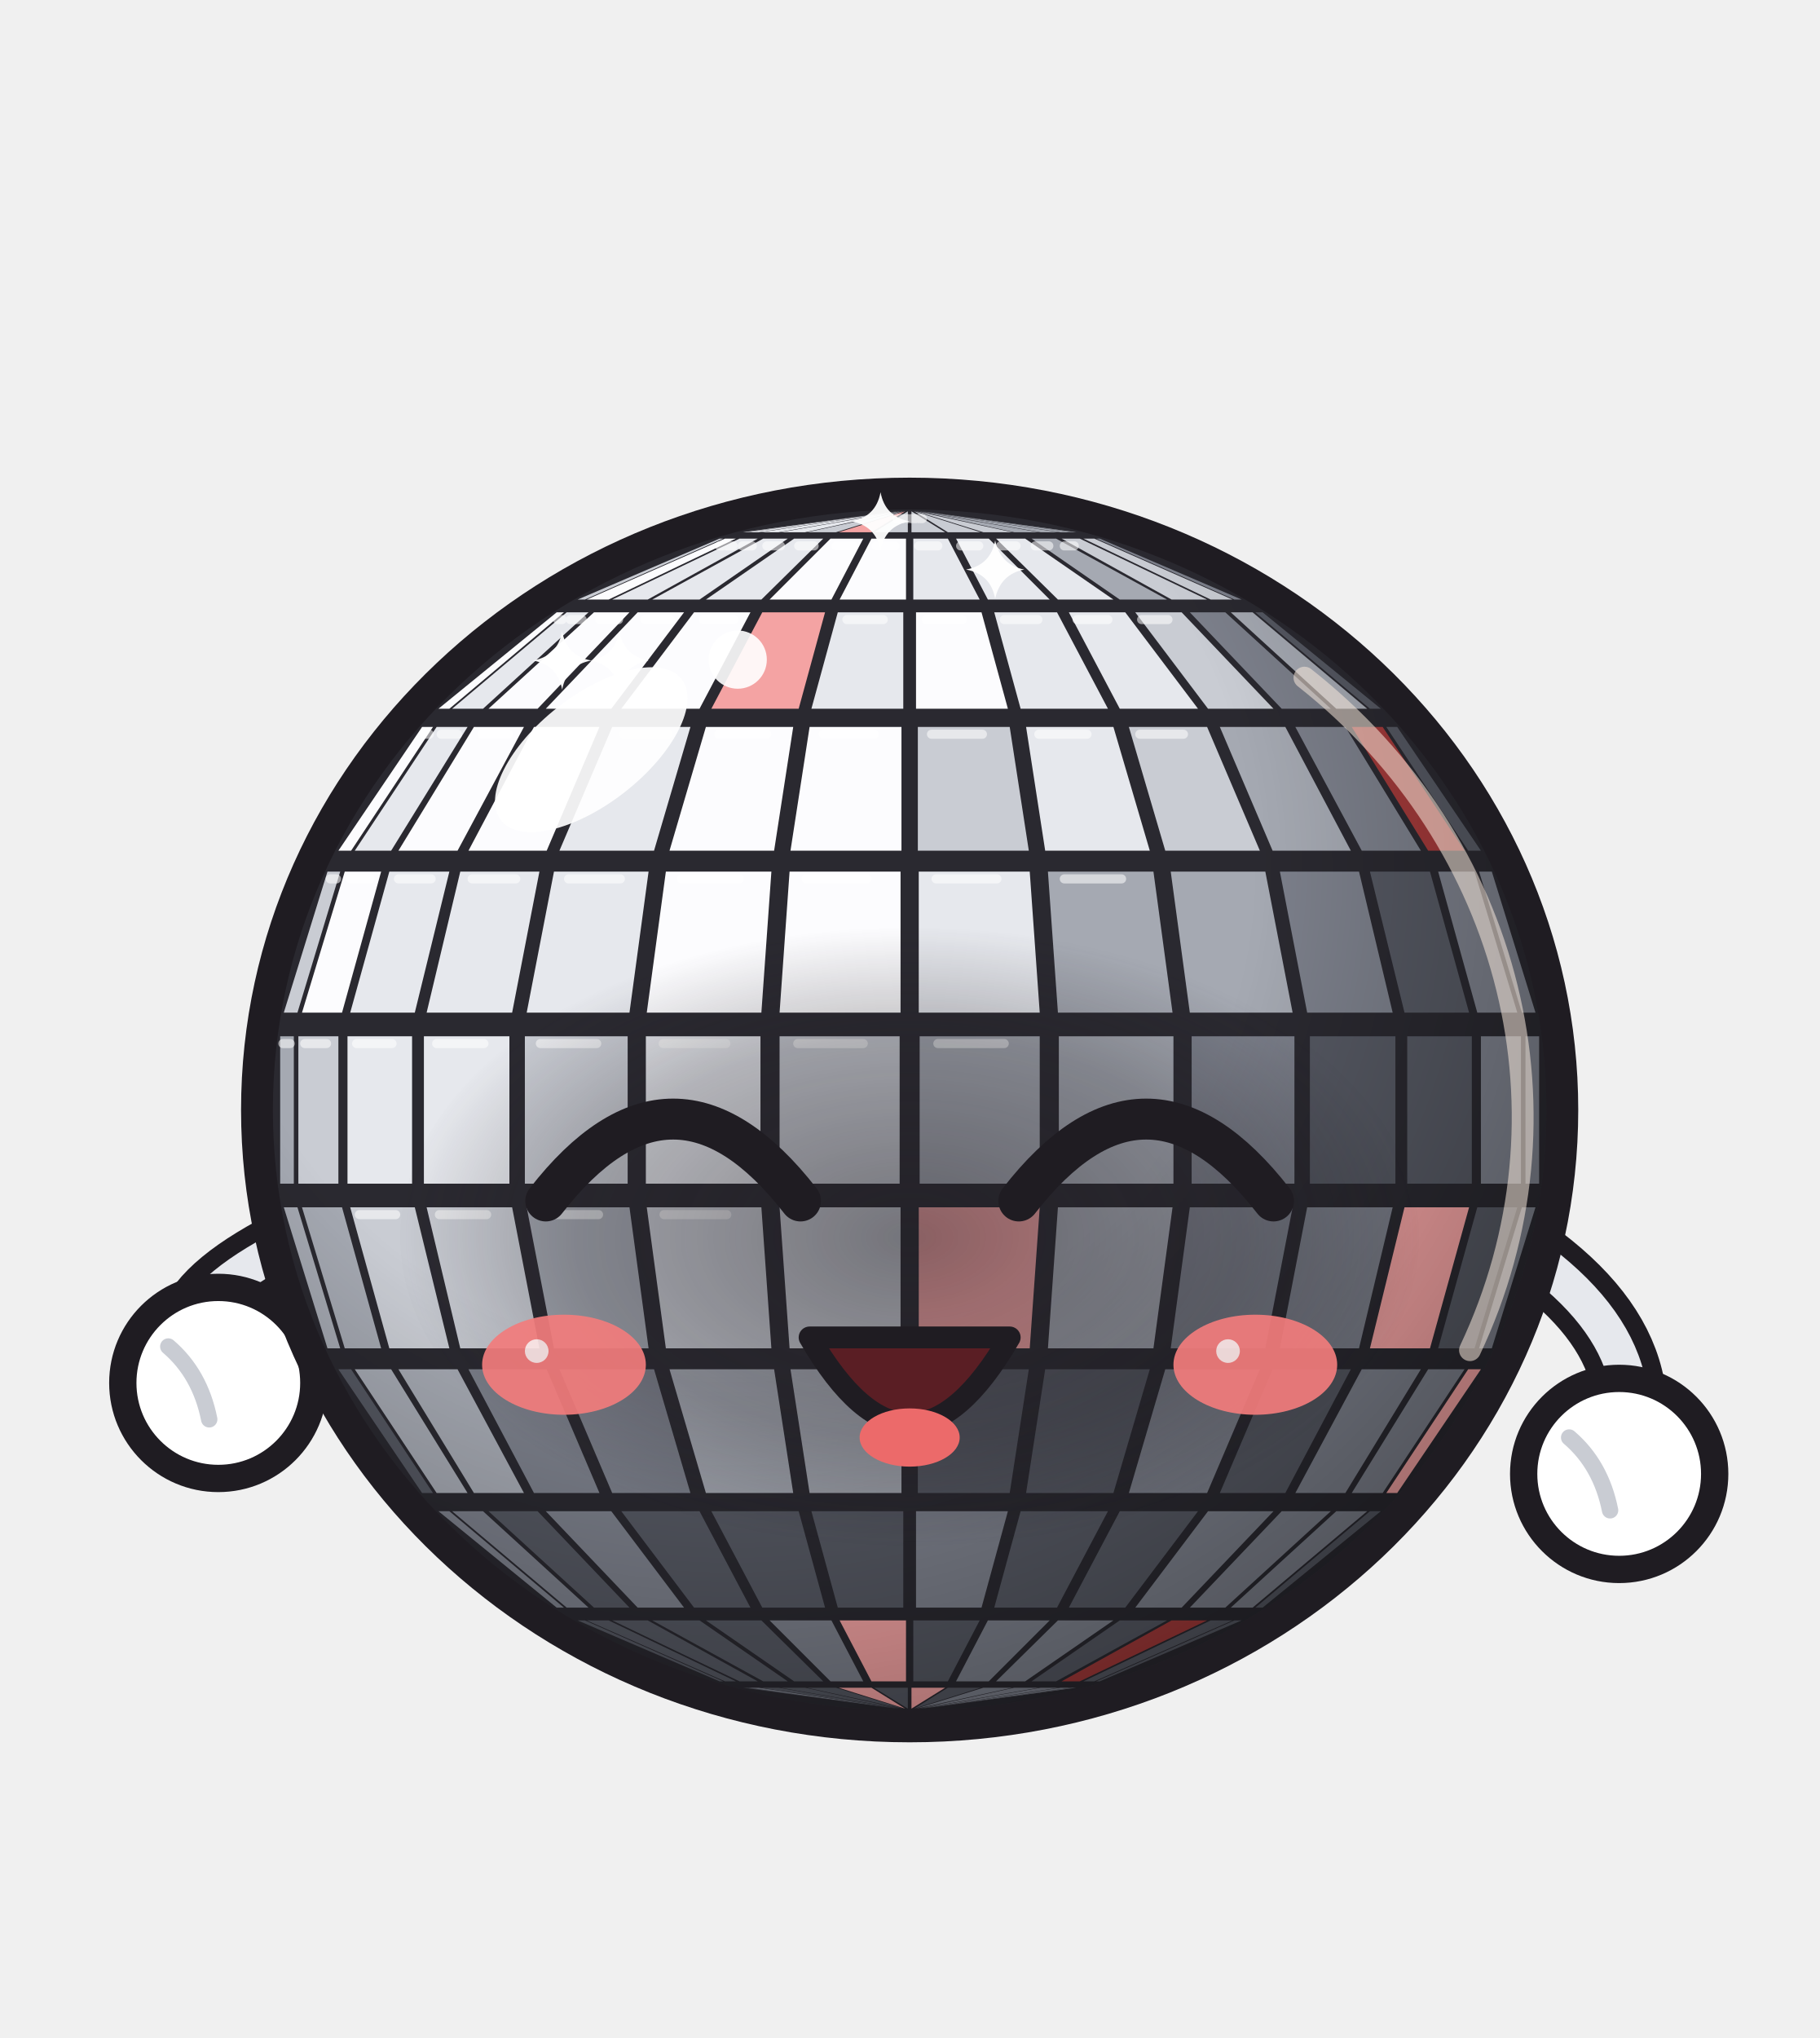
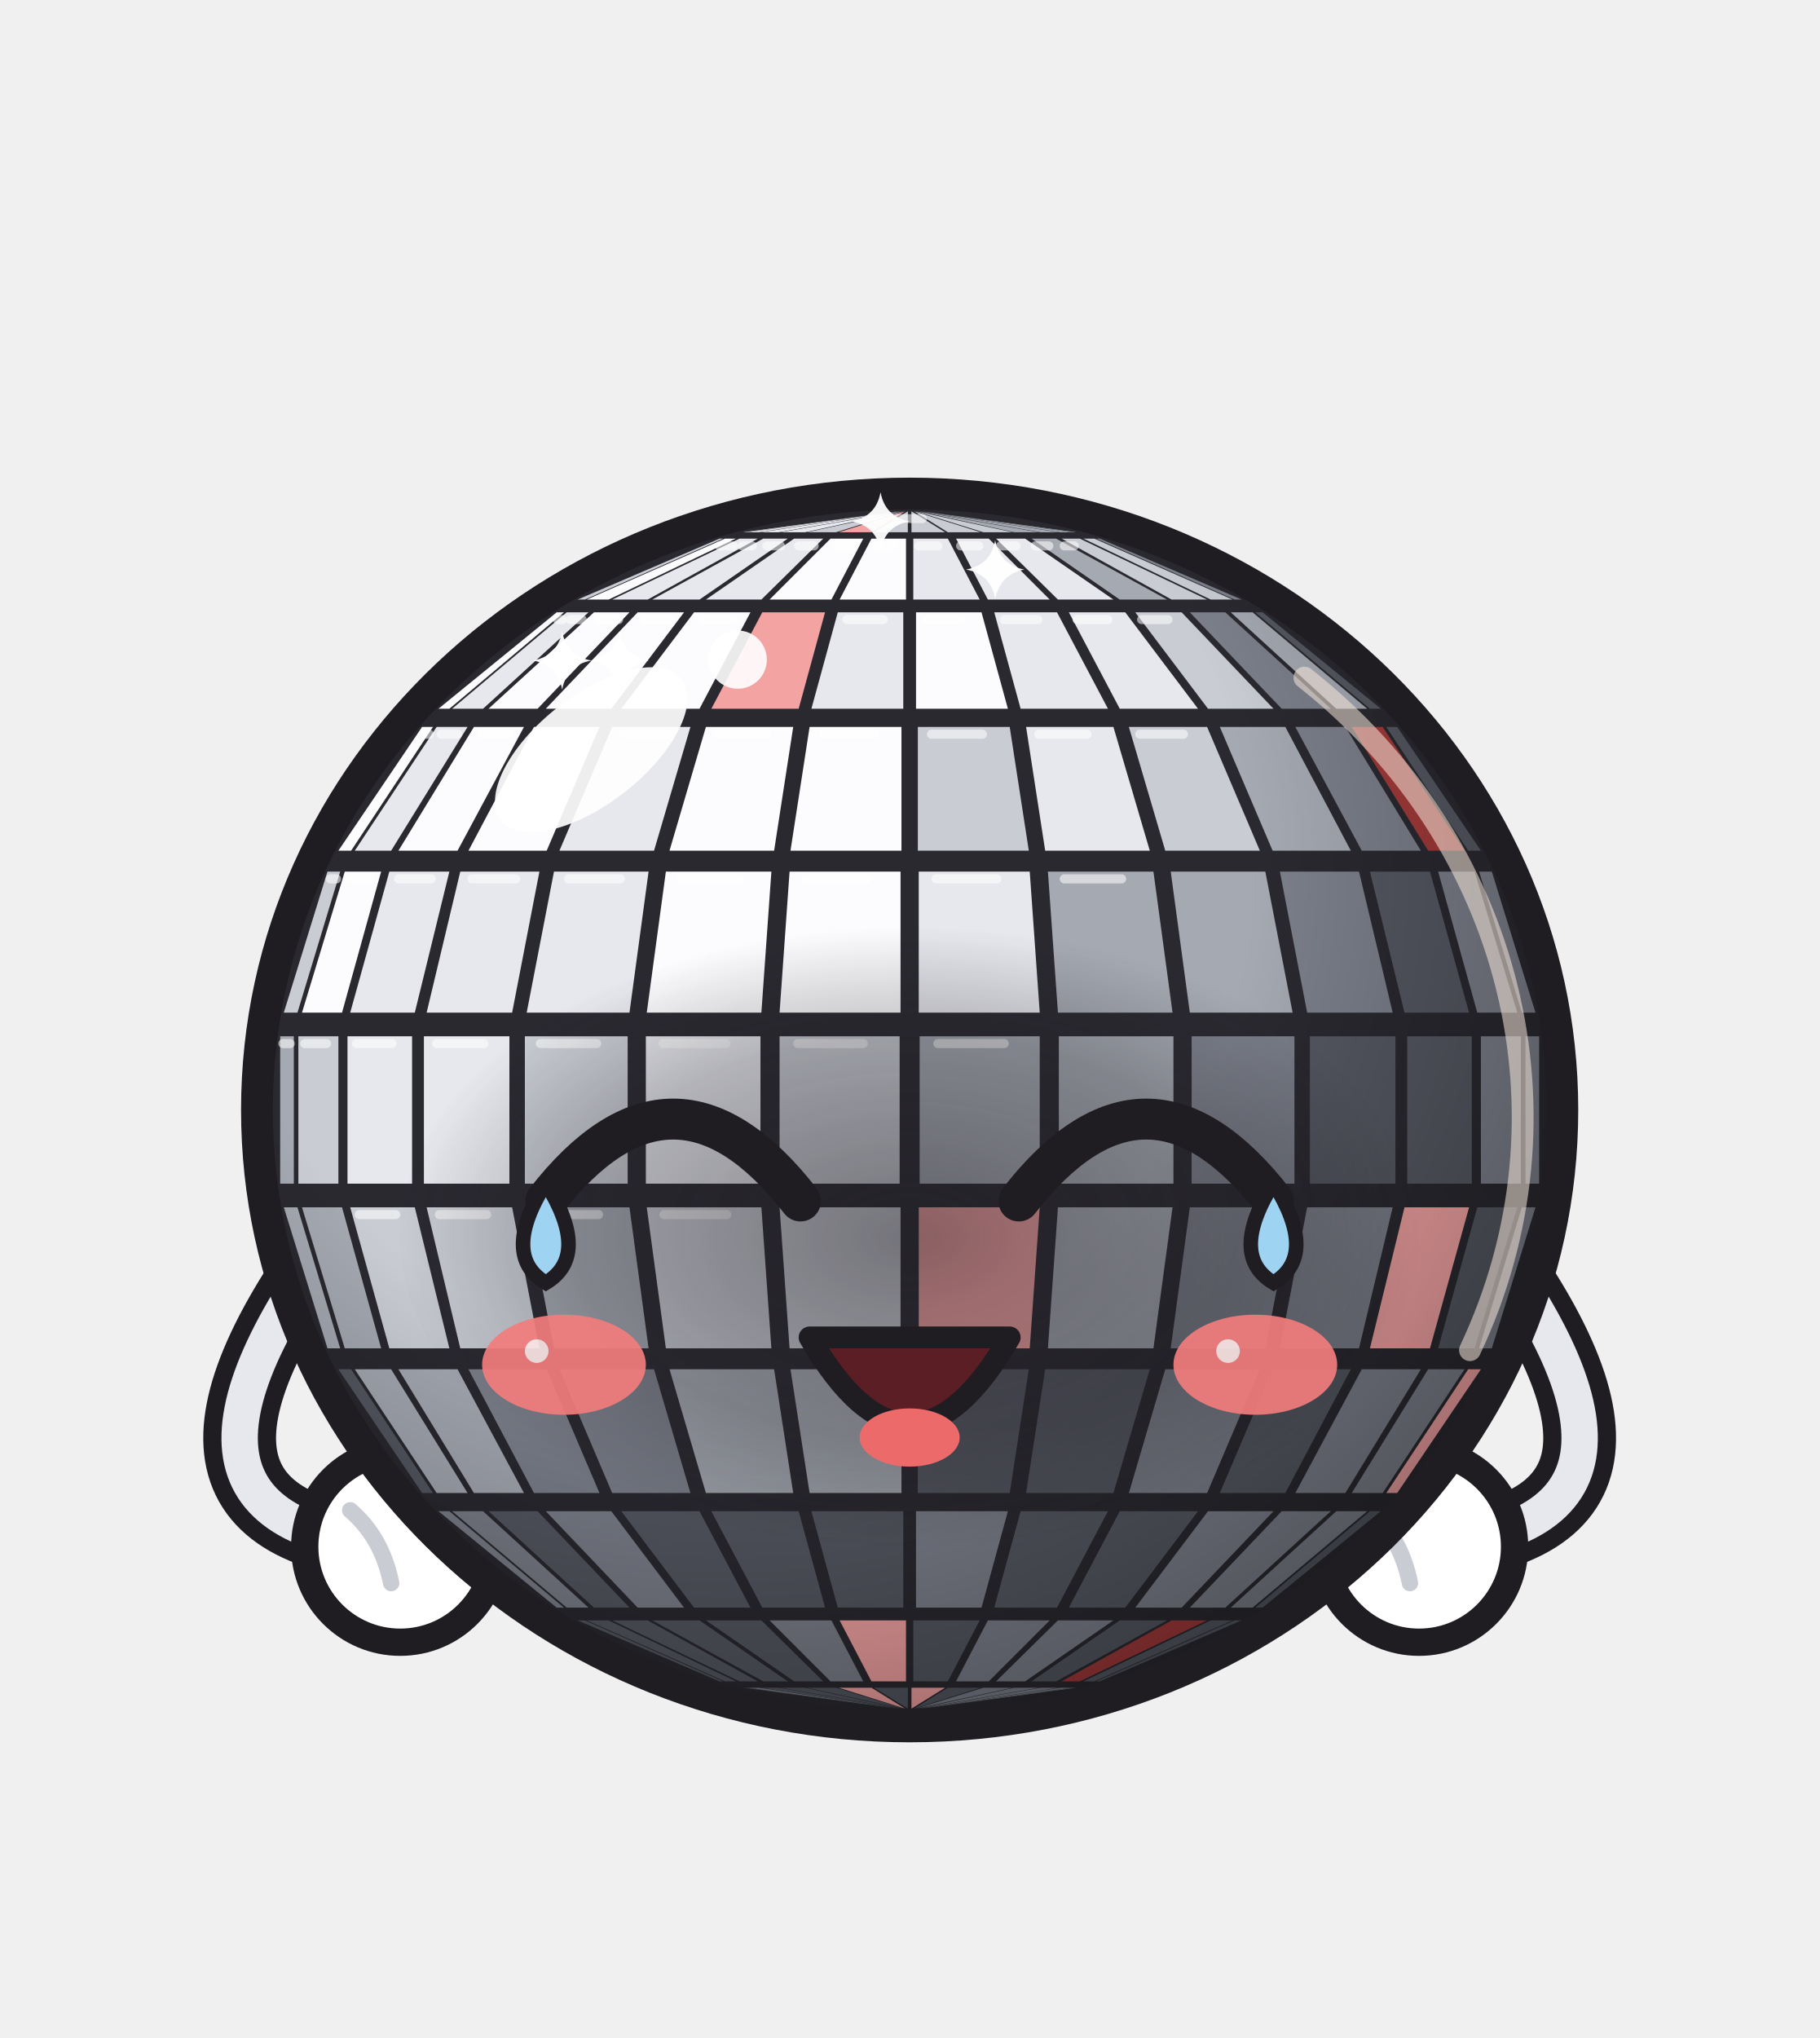
- <svg xmlns="http://www.w3.org/2000/svg" viewBox="0 0 200 224" role="img" aria-label="Globinho espiando do canto da tela">
-   <style>*{transform-box:view-box}.espia{transform-origin:100px 190px}.espia{animation:ri .22s ease-in-out infinite alternate}@keyframes ri{from{transform:rotate(-7deg) translateY(0)}to{transform:rotate(-3deg) translateY(-3px)}}.braco-esq{animation:tchau 1s ease-in-out infinite alternate}@keyframes tchau{from{transform:rotate(0)}to{transform:rotate(24deg)}}@media (prefers-reduced-motion: reduce){*{animation:none!important}}</style>
+ <svg xmlns="http://www.w3.org/2000/svg" viewBox="0 0 200 224" role="img" aria-label="Globinho gargalhando">
+   <style>*{transform-box:view-box}.espia{transform-origin:100px 190px;animation:ri .16s ease-in-out infinite alternate}@keyframes ri{from{transform:rotate(-9deg) translateY(0)}to{transform:rotate(-1deg) translateY(-5px)}}.lagrima{animation:lag .8s ease-in infinite}.l1{animation-delay:.4s}@keyframes lag{0%{transform:translate(0,0);opacity:0}20%{opacity:1}100%{transform:translate(0,22px);opacity:0}}@media (prefers-reduced-motion: reduce){*{animation:none!important}}</style>
  <defs>
-     <clipPath id="cVri">
+     <clipPath id="cR5">
      <ellipse cx="100" cy="122" rx="70" ry="66" />
    </clipPath>
-     <radialGradient id="sVri" cx="0.36" cy="0.3" r="0.82">
+     <radialGradient id="sR5" cx="0.36" cy="0.3" r="0.82">
      <stop offset="0.5" stop-color="#000" stop-opacity="0" />
      <stop offset="1" stop-color="#000" stop-opacity="0.4" />
    </radialGradient>
-     <radialGradient id="rVri" cx="0.5" cy="0.5" r="0.5">
+     <radialGradient id="rR5" cx="0.5" cy="0.5" r="0.5">
      <stop offset="0" stop-color="#1F1C22" stop-opacity="0.5" />
      <stop offset="0.65" stop-color="#1F1C22" stop-opacity="0.26" />
      <stop offset="1" stop-color="#1F1C22" stop-opacity="0" />
    </radialGradient>
-     <radialGradient id="iVri" cx="0.5" cy="0.35" r="0.7">
+     <radialGradient id="iR5" cx="0.5" cy="0.35" r="0.7">
      <stop offset="0" stop-color="#3A2A30" />
      <stop offset="0.7" stop-color="#1F1C22" />
      <stop offset="1" stop-color="#120F14" />
    </radialGradient>
-     <linearGradient id="tVri" x1="0" y1="0" x2="1" y2="0">
+     <linearGradient id="tR5" x1="0" y1="0" x2="1" y2="0">
      <stop offset="0" stop-color="#7C808B" />
      <stop offset="0.35" stop-color="#FCFCFE" />
      <stop offset="1" stop-color="#A5A9B2" />
    </linearGradient>
  </defs>
  <g class="espia">
    <g class="braco braco-esq" style="transform-origin:38px 134px">
-       <path d="M38,134 Q14,144 24,152" fill="none" stroke="#1F1C22" stroke-width="8" stroke-linecap="round" />
-       <path d="M38,134 Q14,144 24,152" fill="none" stroke="#E6E8ED" stroke-width="4" stroke-linecap="round" />
-       <circle cx="24" cy="152" r="10.5" fill="#FFFFFF" stroke="#1F1C22" stroke-width="3" />
-       <path d="M18.5,148 Q22,151 23,156" fill="none" stroke="#C9CCD3" stroke-width="1.8" stroke-linecap="round" />
-       <circle cx="27.5" cy="148" r="2.2" fill="#fff" />
+       <path d="M38,134 Q12,168 44,170" fill="none" stroke="#1F1C22" stroke-width="8" stroke-linecap="round" />
+       <path d="M38,134 Q12,168 44,170" fill="none" stroke="#E6E8ED" stroke-width="4" stroke-linecap="round" />
+       <circle cx="44" cy="170" r="10.5" fill="#FFFFFF" stroke="#1F1C22" stroke-width="3" />
+       <path d="M38.5,166 Q42,169 43,174" fill="none" stroke="#C9CCD3" stroke-width="1.8" stroke-linecap="round" />
+       <circle cx="47.5" cy="166" r="2.2" fill="#fff" />
    </g>
    <g class="braco braco-dir" style="transform-origin:162px 134px">
-       <path d="M162,134 Q184,146 178,162" fill="none" stroke="#1F1C22" stroke-width="8" stroke-linecap="round" />
-       <path d="M162,134 Q184,146 178,162" fill="none" stroke="#E6E8ED" stroke-width="4" stroke-linecap="round" />
-       <circle cx="178" cy="162" r="10.5" fill="#FFFFFF" stroke="#1F1C22" stroke-width="3" />
-       <path d="M172.5,158 Q176,161 177,166" fill="none" stroke="#C9CCD3" stroke-width="1.8" stroke-linecap="round" />
-       <circle cx="181.5" cy="158" r="2.2" fill="#fff" />
+       <path d="M162,134 Q188,168 156,170" fill="none" stroke="#1F1C22" stroke-width="8" stroke-linecap="round" />
+       <path d="M162,134 Q188,168 156,170" fill="none" stroke="#E6E8ED" stroke-width="4" stroke-linecap="round" />
+       <circle cx="156" cy="170" r="10.5" fill="#FFFFFF" stroke="#1F1C22" stroke-width="3" />
+       <path d="M150.5,166 Q154,169 155,174" fill="none" stroke="#C9CCD3" stroke-width="1.8" stroke-linecap="round" />
+       <circle cx="159.5" cy="166" r="2.2" fill="#fff" />
    </g>
    <g class="corpo">
      <ellipse cx="100" cy="122" rx="73.5" ry="69.5" fill="#1F1C22" />
-       <g class="facetas" clip-path="url(#cVri)">
+       <g class="facetas" clip-path="url(#cR5)">
        <ellipse cx="100" cy="122" rx="70" ry="66" fill="#2A2930" />
        <path d="M98.6,56.2 L98.6,56.2 L82.1,58.5 L81.7,58.5Z" fill="#E6E8ED" />
        <path d="M98.7,56.2 L98.7,56.2 L83.4,58.5 L82.2,58.5Z" fill="#E6E8ED" />
        <path d="M98.8,56.2 L98.8,56.2 L85.6,58.5 L83.6,58.5Z" fill="#E6E8ED" />
        <path d="M99.0,56.2 L99.0,56.2 L88.5,58.5 L85.8,58.5Z" fill="#E6E8ED" />
        <path d="M99.3,56.2 L99.3,56.2 L91.9,58.5 L88.7,58.5Z" fill="#C9CCD3" />
        <path d="M99.5,56.2 L99.5,56.2 L95.8,58.5 L92.2,58.5Z" fill="#F4A3A3" />
        <path d="M99.8,56.2 L99.8,56.2 L99.8,58.5 L96.1,58.5Z" fill="#C9CCD3" />
        <path d="M100.2,56.2 L100.2,56.2 L103.9,58.5 L100.2,58.5Z" fill="#C9CCD3" />
        <path d="M100.5,56.2 L100.5,56.2 L107.8,58.5 L104.2,58.5Z" fill="#C9CCD3" />
        <path d="M100.7,56.2 L100.7,56.2 L111.3,58.5 L108.1,58.5Z" fill="#C9CCD3" />
        <path d="M101.0,56.2 L101.0,56.2 L114.2,58.5 L111.5,58.5Z" fill="#A5A9B2" />
        <path d="M101.2,56.2 L101.2,56.2 L116.4,58.5 L114.4,58.5Z" fill="#A5A9B2" />
        <path d="M101.3,56.2 L101.3,56.2 L117.8,58.5 L116.6,58.5Z" fill="#A5A9B2" />
        <path d="M101.4,56.2 L101.4,56.2 L118.3,58.5 L117.9,58.5Z" fill="#A5A9B2" />
        <path d="M79.1,59.2 L79.5,59.2 L64.3,65.9 L63.5,65.9Z" fill="#C9CCD3" />
        <path d="M79.7,59.2 L80.9,59.2 L66.9,65.9 L64.5,65.9Z" fill="#FCFCFE" />
        <path d="M81.3,59.2 L83.3,59.2 L71.2,65.9 L67.3,65.9Z" fill="#E6E8ED" />
        <path d="M83.9,59.2 L86.6,59.2 L76.9,65.9 L71.7,65.9Z" fill="#E6E8ED" />
        <path d="M87.3,59.2 L90.5,59.2 L83.7,65.9 L77.6,65.9Z" fill="#E6E8ED" />
        <path d="M91.3,59.2 L94.9,59.2 L91.4,65.9 L84.6,65.9Z" fill="#FCFCFE" />
        <path d="M95.8,59.2 L99.6,59.2 L99.6,65.9 L92.3,65.9Z" fill="#FCFCFE" />
        <path d="M100.4,59.2 L104.2,59.2 L107.7,65.9 L100.4,65.9Z" fill="#E6E8ED" />
        <path d="M105.1,59.2 L108.7,59.2 L115.4,65.9 L108.6,65.9Z" fill="#E6E8ED" />
        <path d="M109.5,59.2 L112.7,59.2 L122.4,65.9 L116.3,65.9Z" fill="#E6E8ED" />
        <path d="M113.4,59.2 L116.1,59.2 L128.3,65.9 L123.1,65.9Z" fill="#A5A9B2" />
        <path d="M116.7,59.2 L118.7,59.2 L132.7,65.9 L128.8,65.9Z" fill="#C9CCD3" />
        <path d="M119.1,59.2 L120.3,59.2 L135.5,65.9 L133.1,65.9Z" fill="#C9CCD3" />
        <path d="M120.5,59.2 L120.9,59.2 L136.5,65.9 L135.7,65.9Z" fill="#7C808B" />
        <path d="M61.2,67.3 L62.0,67.3 L49.4,77.9 L48.2,77.9Z" fill="#FCFCFE" />
        <path d="M62.3,67.3 L64.7,67.3 L53.1,77.9 L49.7,77.9Z" fill="#E6E8ED" />
        <path d="M65.3,67.3 L69.2,67.3 L59.1,77.9 L53.7,77.9Z" fill="#FCFCFE" />
        <path d="M70.1,67.3 L75.2,67.3 L67.2,77.9 L60.0,77.9Z" fill="#FCFCFE" />
        <path d="M76.3,67.3 L82.5,67.3 L76.9,77.9 L68.3,77.9Z" fill="#FCFCFE" />
        <path d="M83.8,67.3 L90.7,67.3 L87.8,77.9 L78.2,77.9Z" fill="#F4A3A3" />
        <path d="M92.1,67.3 L99.3,67.3 L99.3,77.9 L89.2,77.9Z" fill="#E6E8ED" />
        <path d="M100.7,67.3 L107.9,67.3 L110.8,77.9 L100.7,77.9Z" fill="#FCFCFE" />
        <path d="M109.3,67.3 L116.2,67.3 L121.8,77.9 L112.2,77.9Z" fill="#E6E8ED" />
        <path d="M117.5,67.3 L123.7,67.3 L131.7,77.9 L123.1,77.9Z" fill="#E6E8ED" />
        <path d="M124.8,67.3 L129.9,67.3 L140.0,77.9 L132.8,77.9Z" fill="#C9CCD3" />
        <path d="M130.8,67.3 L134.7,67.3 L146.3,77.9 L140.9,77.9Z" fill="#7C808B" />
        <path d="M135.3,67.3 L137.7,67.3 L150.3,77.9 L146.9,77.9Z" fill="#A5A9B2" />
        <path d="M138.0,67.3 L138.8,67.3 L151.8,77.9 L150.6,77.9Z" fill="#555862" />
        <path d="M46.4,79.9 L47.6,79.9 L38.6,93.5 L37.2,93.5Z" fill="#FCFCFE" />
        <path d="M48.0,79.9 L51.4,79.9 L43.0,93.5 L39.0,93.5Z" fill="#E6E8ED" />
        <path d="M52.1,79.9 L57.6,79.9 L50.3,93.5 L43.8,93.5Z" fill="#FCFCFE" />
        <path d="M58.7,79.9 L65.9,79.9 L60.1,93.5 L51.5,93.5Z" fill="#FCFCFE" />
        <path d="M67.3,79.9 L75.9,79.9 L71.9,93.5 L61.5,93.5Z" fill="#E6E8ED" />
        <path d="M77.6,79.9 L87.2,79.9 L85.1,93.5 L73.6,93.5Z" fill="#FCFCFE" />
        <path d="M89.0,79.9 L99.1,79.9 L99.1,93.5 L86.9,93.5Z" fill="#FCFCFE" />
        <path d="M100.9,79.9 L111.0,79.9 L113.1,93.5 L100.9,93.5Z" fill="#C9CCD3" />
        <path d="M112.8,79.9 L122.4,79.9 L126.4,93.5 L114.9,93.5Z" fill="#E6E8ED" />
        <path d="M124.1,79.9 L132.7,79.9 L138.5,93.5 L128.1,93.5Z" fill="#C9CCD3" />
        <path d="M134.1,79.9 L141.3,79.9 L148.5,93.5 L139.9,93.5Z" fill="#A5A9B2" />
        <path d="M142.4,79.9 L147.9,79.9 L156.2,93.5 L149.7,93.5Z" fill="#7C808B" />
        <path d="M148.6,79.9 L152.0,79.9 L161.0,93.5 L157.0,93.5Z" fill="#A33A3A" />
        <path d="M152.4,79.9 L153.6,79.9 L162.8,93.5 L161.4,93.5Z" fill="#555862" />
        <path d="M36.0,95.8 L37.4,95.8 L32.7,111.3 L31.2,111.3Z" fill="#C9CCD3" />
        <path d="M37.9,95.8 L41.9,95.8 L37.6,111.3 L33.2,111.3Z" fill="#FCFCFE" />
        <path d="M42.8,95.8 L49.4,95.8 L45.6,111.3 L38.5,111.3Z" fill="#E6E8ED" />
        <path d="M50.6,95.8 L59.3,95.8 L56.3,111.3 L46.9,111.3Z" fill="#E6E8ED" />
        <path d="M60.9,95.8 L71.3,95.8 L69.2,111.3 L57.9,111.3Z" fill="#E6E8ED" />
        <path d="M73.2,95.8 L84.8,95.8 L83.7,111.3 L71.1,111.3Z" fill="#FCFCFE" />
        <path d="M86.8,95.8 L99.0,95.8 L99.0,111.3 L85.7,111.3Z" fill="#FCFCFE" />
        <path d="M101.0,95.8 L113.2,95.8 L114.3,111.3 L101.0,111.3Z" fill="#E6E8ED" />
        <path d="M115.2,95.8 L126.8,95.8 L128.9,111.3 L116.3,111.3Z" fill="#A5A9B2" />
        <path d="M128.7,95.8 L139.1,95.8 L142.1,111.3 L130.8,111.3Z" fill="#A5A9B2" />
        <path d="M140.7,95.8 L149.4,95.8 L153.1,111.3 L143.7,111.3Z" fill="#7C808B" />
        <path d="M150.6,95.8 L157.2,95.8 L161.5,111.3 L154.4,111.3Z" fill="#555862" />
        <path d="M158.1,95.8 L162.1,95.8 L166.8,111.3 L162.4,111.3Z" fill="#7C808B" />
        <path d="M162.6,95.8 L164.0,95.8 L168.8,111.3 L167.3,111.3Z" fill="#7C808B" />
        <path d="M30.8,113.9 L32.3,113.9 L32.3,130.1 L30.8,130.1Z" fill="#A5A9B2" />
        <path d="M32.8,113.9 L37.2,113.9 L37.2,130.1 L32.8,130.1Z" fill="#C9CCD3" />
        <path d="M38.2,113.9 L45.3,113.9 L45.3,130.1 L38.2,130.1Z" fill="#E6E8ED" />
        <path d="M46.6,113.9 L56.0,113.9 L56.0,130.1 L46.6,130.1Z" fill="#E6E8ED" />
        <path d="M57.7,113.9 L69.0,113.9 L69.0,130.1 L57.7,130.1Z" fill="#C9CCD3" />
        <path d="M71.0,113.9 L83.6,113.9 L83.6,130.1 L71.0,130.1Z" fill="#E6E8ED" />
        <path d="M85.7,113.9 L98.9,113.9 L98.9,130.1 L85.7,130.1Z" fill="#C9CCD3" />
        <path d="M101.1,113.9 L114.3,113.9 L114.3,130.1 L101.1,130.1Z" fill="#A5A9B2" />
        <path d="M116.4,113.9 L129.0,113.9 L129.0,130.1 L116.4,130.1Z" fill="#A5A9B2" />
        <path d="M131.0,113.9 L142.3,113.9 L142.3,130.1 L131.0,130.1Z" fill="#7C808B" />
        <path d="M144.0,113.9 L153.4,113.9 L153.4,130.1 L144.0,130.1Z" fill="#555862" />
        <path d="M154.7,113.9 L161.8,113.9 L161.8,130.1 L154.7,130.1Z" fill="#555862" />
        <path d="M162.8,113.9 L167.2,113.9 L167.2,130.1 L162.8,130.1Z" fill="#7C808B" />
        <path d="M167.7,113.9 L169.2,113.9 L169.2,130.1 L167.7,130.1Z" fill="#7C808B" />
        <path d="M31.2,132.7 L32.7,132.7 L37.4,148.2 L36.0,148.2Z" fill="#A5A9B2" />
        <path d="M33.2,132.7 L37.6,132.7 L41.9,148.2 L37.9,148.2Z" fill="#A5A9B2" />
        <path d="M38.5,132.7 L45.6,132.7 L49.4,148.2 L42.8,148.2Z" fill="#C9CCD3" />
        <path d="M46.9,132.7 L56.3,132.7 L59.3,148.2 L50.6,148.2Z" fill="#C9CCD3" />
        <path d="M57.9,132.7 L69.2,132.7 L71.3,148.2 L60.9,148.2Z" fill="#A5A9B2" />
        <path d="M71.1,132.7 L83.7,132.7 L84.8,148.2 L73.2,148.2Z" fill="#C9CCD3" />
        <path d="M85.7,132.7 L99.0,132.7 L99.0,148.2 L86.8,148.2Z" fill="#C9CCD3" />
        <path d="M101.0,132.7 L114.3,132.7 L113.2,148.2 L101.0,148.2Z" fill="#F4A3A3" />
        <path d="M116.3,132.7 L128.9,132.7 L126.8,148.2 L115.2,148.2Z" fill="#A5A9B2" />
        <path d="M130.8,132.7 L142.1,132.7 L139.1,148.2 L128.7,148.2Z" fill="#7C808B" />
        <path d="M143.7,132.7 L153.1,132.7 L149.4,148.2 L140.7,148.2Z" fill="#7C808B" />
        <path d="M154.4,132.7 L161.5,132.7 L157.2,148.2 L150.6,148.2Z" fill="#F4A3A3" />
        <path d="M162.4,132.7 L166.8,132.7 L162.1,148.2 L158.1,148.2Z" fill="#555862" />
        <path d="M167.3,132.7 L168.8,132.7 L164.0,148.2 L162.6,148.2Z" fill="#7C808B" />
        <path d="M37.2,150.5 L38.6,150.5 L47.6,164.1 L46.4,164.1Z" fill="#555862" />
        <path d="M39.0,150.5 L43.0,150.5 L51.4,164.1 L48.0,164.1Z" fill="#A5A9B2" />
        <path d="M43.8,150.5 L50.3,150.5 L57.6,164.1 L52.1,164.1Z" fill="#A5A9B2" />
        <path d="M51.5,150.5 L60.1,150.5 L65.9,164.1 L58.7,164.1Z" fill="#7C808B" />
        <path d="M61.5,150.5 L71.9,150.5 L75.9,164.1 L67.3,164.1Z" fill="#7C808B" />
        <path d="M73.6,150.5 L85.1,150.5 L87.2,164.1 L77.6,164.1Z" fill="#A5A9B2" />
        <path d="M86.9,150.5 L99.1,150.5 L99.1,164.1 L89.0,164.1Z" fill="#A5A9B2" />
        <path d="M100.9,150.5 L113.1,150.5 L111.0,164.1 L100.9,164.1Z" fill="#555862" />
        <path d="M114.9,150.5 L126.4,150.5 L122.4,164.1 L112.8,164.1Z" fill="#555862" />
        <path d="M128.1,150.5 L138.5,150.5 L132.7,164.1 L124.1,164.1Z" fill="#7C808B" />
        <path d="M139.9,150.5 L148.5,150.5 L141.3,164.1 L134.1,164.1Z" fill="#555862" />
        <path d="M149.7,150.5 L156.2,150.5 L147.9,164.1 L142.4,164.1Z" fill="#7C808B" />
        <path d="M157.0,150.5 L161.0,150.5 L152.0,164.1 L148.6,164.1Z" fill="#7C808B" />
        <path d="M161.4,150.5 L162.8,150.5 L153.6,164.1 L152.4,164.1Z" fill="#F4A3A3" />
        <path d="M48.2,166.1 L49.4,166.1 L62.0,176.7 L61.2,176.7Z" fill="#7C808B" />
        <path d="M49.7,166.1 L53.1,166.1 L64.7,176.7 L62.3,176.7Z" fill="#7C808B" />
        <path d="M53.7,166.1 L59.1,166.1 L69.2,176.7 L65.3,176.7Z" fill="#555862" />
        <path d="M60.0,166.1 L67.2,166.1 L75.2,176.7 L70.1,176.7Z" fill="#7C808B" />
        <path d="M68.3,166.1 L76.9,166.1 L82.5,176.7 L76.3,176.7Z" fill="#555862" />
        <path d="M78.2,166.1 L87.8,166.1 L90.7,176.7 L83.8,176.7Z" fill="#555862" />
        <path d="M89.2,166.1 L99.3,166.1 L99.3,176.7 L92.1,176.7Z" fill="#555862" />
        <path d="M100.7,166.1 L110.8,166.1 L107.9,176.7 L100.7,176.7Z" fill="#7C808B" />
        <path d="M112.2,166.1 L121.8,166.1 L116.2,176.7 L109.3,176.7Z" fill="#555862" />
        <path d="M123.1,166.1 L131.7,166.1 L123.7,176.7 L117.5,176.7Z" fill="#555862" />
        <path d="M132.8,166.1 L140.0,166.1 L129.9,176.7 L124.8,176.7Z" fill="#7C808B" />
        <path d="M140.9,166.1 L146.3,166.1 L134.7,176.7 L130.8,176.7Z" fill="#7C808B" />
        <path d="M146.9,166.1 L150.3,166.1 L137.7,176.7 L135.3,176.7Z" fill="#7C808B" />
        <path d="M150.6,166.1 L151.8,166.1 L138.8,176.7 L138.0,176.7Z" fill="#555862" />
        <path d="M63.5,178.1 L64.3,178.1 L79.5,184.8 L79.1,184.8Z" fill="#555862" />
        <path d="M64.5,178.1 L66.9,178.1 L80.9,184.8 L79.7,184.8Z" fill="#555862" />
        <path d="M67.3,178.1 L71.2,178.1 L83.3,184.8 L81.3,184.8Z" fill="#555862" />
        <path d="M71.7,178.1 L76.9,178.1 L86.6,184.8 L83.9,184.8Z" fill="#555862" />
        <path d="M77.6,178.1 L83.7,178.1 L90.5,184.8 L87.3,184.8Z" fill="#555862" />
        <path d="M84.6,178.1 L91.4,178.1 L94.9,184.8 L91.3,184.8Z" fill="#7C808B" />
        <path d="M92.3,178.1 L99.6,178.1 L99.6,184.8 L95.8,184.8Z" fill="#F4A3A3" />
        <path d="M100.4,178.1 L107.7,178.1 L104.2,184.8 L100.4,184.8Z" fill="#555862" />
        <path d="M108.6,178.1 L115.4,178.1 L108.7,184.8 L105.1,184.8Z" fill="#7C808B" />
        <path d="M116.3,178.1 L122.4,178.1 L112.7,184.8 L109.5,184.8Z" fill="#7C808B" />
        <path d="M123.1,178.1 L128.3,178.1 L116.1,184.8 L113.4,184.8Z" fill="#555862" />
        <path d="M128.8,178.1 L132.7,178.1 L118.7,184.8 L116.7,184.8Z" fill="#A33A3A" />
        <path d="M133.1,178.1 L135.5,178.1 L120.3,184.8 L119.1,184.8Z" fill="#555862" />
        <path d="M135.7,178.1 L136.5,178.1 L120.9,184.8 L120.5,184.8Z" fill="#555862" />
        <path d="M81.7,185.5 L82.1,185.5 L98.6,187.8 L98.6,187.8Z" fill="#555862" />
        <path d="M82.2,185.5 L83.4,185.5 L98.7,187.8 L98.7,187.8Z" fill="#7C808B" />
        <path d="M83.6,185.5 L85.6,185.5 L98.8,187.8 L98.8,187.8Z" fill="#555862" />
        <path d="M85.8,185.5 L88.5,185.5 L99.0,187.8 L99.0,187.8Z" fill="#555862" />
        <path d="M88.7,185.5 L91.9,185.5 L99.3,187.8 L99.3,187.8Z" fill="#555862" />
        <path d="M92.2,185.5 L95.8,185.5 L99.5,187.8 L99.5,187.8Z" fill="#F4A3A3" />
        <path d="M96.1,185.5 L99.8,185.5 L99.8,187.8 L99.8,187.8Z" fill="#555862" />
        <path d="M100.2,185.5 L103.9,185.5 L100.2,187.8 L100.2,187.8Z" fill="#F4A3A3" />
        <path d="M104.2,185.5 L107.8,185.5 L100.5,187.8 L100.5,187.8Z" fill="#555862" />
        <path d="M108.1,185.5 L111.3,185.5 L100.7,187.8 L100.7,187.8Z" fill="#7C808B" />
        <path d="M111.5,185.5 L114.2,185.5 L101.0,187.8 L101.0,187.8Z" fill="#7C808B" />
        <path d="M114.4,185.5 L116.4,185.5 L101.2,187.8 L101.2,187.8Z" fill="#7C808B" />
        <path d="M116.6,185.5 L117.8,185.5 L101.3,187.8 L101.3,187.8Z" fill="#7C808B" />
        <path d="M117.9,185.5 L118.3,185.5 L101.4,187.8 L101.4,187.8Z" fill="#7C808B" />
        <path d="M98.6,57.0 L98.6,57.0 M98.7,57.0 L98.7,57.0 M98.8,57.0 L98.8,57.0 M99.0,57.0 L99.0,57.0 M99.3,57.0 L99.3,57.0 M99.8,57.0 L99.8,57.0 M100.2,57.0 L100.2,57.0 M100.5,57.0 L100.5,57.0 M100.7,57.0 L100.7,57.0 M101.0,57.0 L101.0,57.0 M101.2,57.0 L101.2,57.0 M101.3,57.0 L101.3,57.0 M101.4,57.0 L101.4,57.0 M79.1,60.0 L79.4,60.0 M79.9,60.0 L80.6,60.0 M81.6,60.0 L82.7,60.0 M84.3,60.0 L85.8,60.0 M87.8,60.0 L89.5,60.0 M91.9,60.0 L93.8,60.0 M96.3,60.0 L98.4,60.0 M101.0,60.0 L103.1,60.0 M105.6,60.0 L107.6,60.0 M110.0,60.0 L111.7,60.0 M113.8,60.0 L115.3,60.0 M117.0,60.0 L118.1,60.0 M61.3,68.1 L61.8,68.1 M62.7,68.1 L64.0,68.1 M65.9,68.1 L68.0,68.1 M70.9,68.1 L73.7,68.1 M77.3,68.1 L80.7,68.1 M93.1,68.1 L97.1,68.1 M101.8,68.1 L105.8,68.1 M110.4,68.1 L114.1,68.1 M118.4,68.1 L121.8,68.1 M125.5,68.1 L128.4,68.1 M46.6,80.7 L47.2,80.7 M48.5,80.7 L50.3,80.7 M53.0,80.7 L55.9,80.7 M59.8,80.7 L63.7,80.7 M68.6,80.7 L73.4,80.7 M79.0,80.7 L84.3,80.7 M90.5,80.7 L96.1,80.7 M102.4,80.7 L108.0,80.7 M114.2,80.7 L119.5,80.7 M125.3,80.7 L130.1,80.7 M36.3,96.6 L37.0,96.6 M38.5,96.6 L40.7,96.6 M43.8,96.6 L47.4,96.6 M51.9,96.6 L56.7,96.6 M62.5,96.6 L68.2,96.6 M74.9,96.6 L81.3,96.6 M88.6,96.6 L95.3,96.6 M102.9,96.6 L109.6,96.6 M117.0,96.6 L123.3,96.6 M31.1,114.7 L31.9,114.7 M33.5,114.7 L35.9,114.7 M39.2,114.7 L43.1,114.7 M48.0,114.7 L53.2,114.7 M59.4,114.7 L65.6,114.7 M72.9,114.7 L79.8,114.7 M87.7,114.7 L94.9,114.7 M103.1,114.7 L110.4,114.7 M39.5,133.5 L43.5,133.5 M48.3,133.5 L53.5,133.5 M59.6,133.5 L65.8,133.5 M73.0,133.5 L79.9,133.5" fill="none" stroke="#fff" stroke-width="1" stroke-linecap="round" opacity="0.55" />
      </g>
-       <ellipse cx="100" cy="122" rx="70" ry="66" fill="url(#sVri)" />
+       <ellipse cx="100" cy="122" rx="70" ry="66" fill="url(#sR5)" />
      <path d="M143.4,74.48 A67,63 0 0 1 161.6,148.4" fill="none" stroke="#F6E7DA" stroke-width="2.4" stroke-linecap="round" opacity="0.55" />
      <ellipse class="reflexo" cx="65.0" cy="82.4" rx="12.6" ry="5.94" fill="#fff" opacity="0.92" transform="rotate(-38 65.0 82.4)" />
      <circle cx="81.1" cy="72.5" r="3.2" fill="#fff" opacity="0.9" />
      <g class="cintilas">
        <path class="cintila" d="M96.8,54.1 Q97.3,56.8 100.0,57.3 Q97.3,57.8 96.8,60.5 Q96.3,57.8 93.6,57.3 Q96.3,56.8 96.8,54.1Z" fill="#FFFFFF" opacity="0.95" />
        <path class="cintila" d="M109.4,59.4 Q110.0,62.1 112.6,62.6 Q110.0,63.1 109.4,65.8 Q108.9,63.1 106.2,62.6 Q108.9,62.1 109.4,59.4Z" fill="#FFFFFF" opacity="0.95" />
        <path class="cintila" d="M61.8,69.4 Q62.3,72.1 65.0,72.6 Q62.3,73.1 61.8,75.8 Q61.3,73.1 58.6,72.6 Q61.3,72.1 61.8,69.4Z" fill="#FFFFFF" opacity="0.95" />
        <path class="cintila" d="M68.1,69.4 Q68.6,72.1 71.3,72.6 Q68.6,73.1 68.1,75.8 Q67.6,73.1 64.9,72.6 Q67.6,72.1 68.1,69.4Z" fill="#FFFFFF" opacity="0.95" />
      </g>
    </g>
-     <ellipse cx="100" cy="136" rx="56.0" ry="34.32" fill="url(#rVri)" />
+     <ellipse cx="100" cy="136" rx="56.0" ry="34.32" fill="url(#rR5)" />
    <g class="olhos olhos-feliz">
      <path d="M60,132 Q74,114 88,132" fill="none" stroke="#1F1C22" stroke-width="4.5" stroke-linecap="round" />
      <path d="M112,132 Q126,114 140,132" fill="none" stroke="#1F1C22" stroke-width="4.5" stroke-linecap="round" />
    </g>
    <g class="bochechas" opacity="0.92">
      <ellipse cx="62" cy="150" rx="9" ry="5.5" fill="#F27C7C" />
      <circle cx="59" cy="148.5" r="1.3" fill="#fff" opacity="0.8" />
      <ellipse cx="138" cy="150" rx="9" ry="5.5" fill="#F27C7C" />
      <circle cx="135" cy="148.5" r="1.3" fill="#fff" opacity="0.8" />
    </g>
    <g class="boca">
      <path d="M89,147 Q100,166 111,147 Z" fill="#5A1E24" stroke="#1F1C22" stroke-width="2.4" stroke-linejoin="round" />
      <ellipse cx="100" cy="158" rx="5.5" ry="3.2" fill="#EC6A6A" />
    </g>
+     <path class="lagrima l0" d="M60,130 q-5,8 0,11 q5,-3 0,-11Z" fill="#9FD3F2" stroke="#1F1C22" stroke-width="1.6" />
+     <path class="lagrima l1" d="M140,130 q-5,8 0,11 q5,-3 0,-11Z" fill="#9FD3F2" stroke="#1F1C22" stroke-width="1.6" />
  </g>
</svg>
